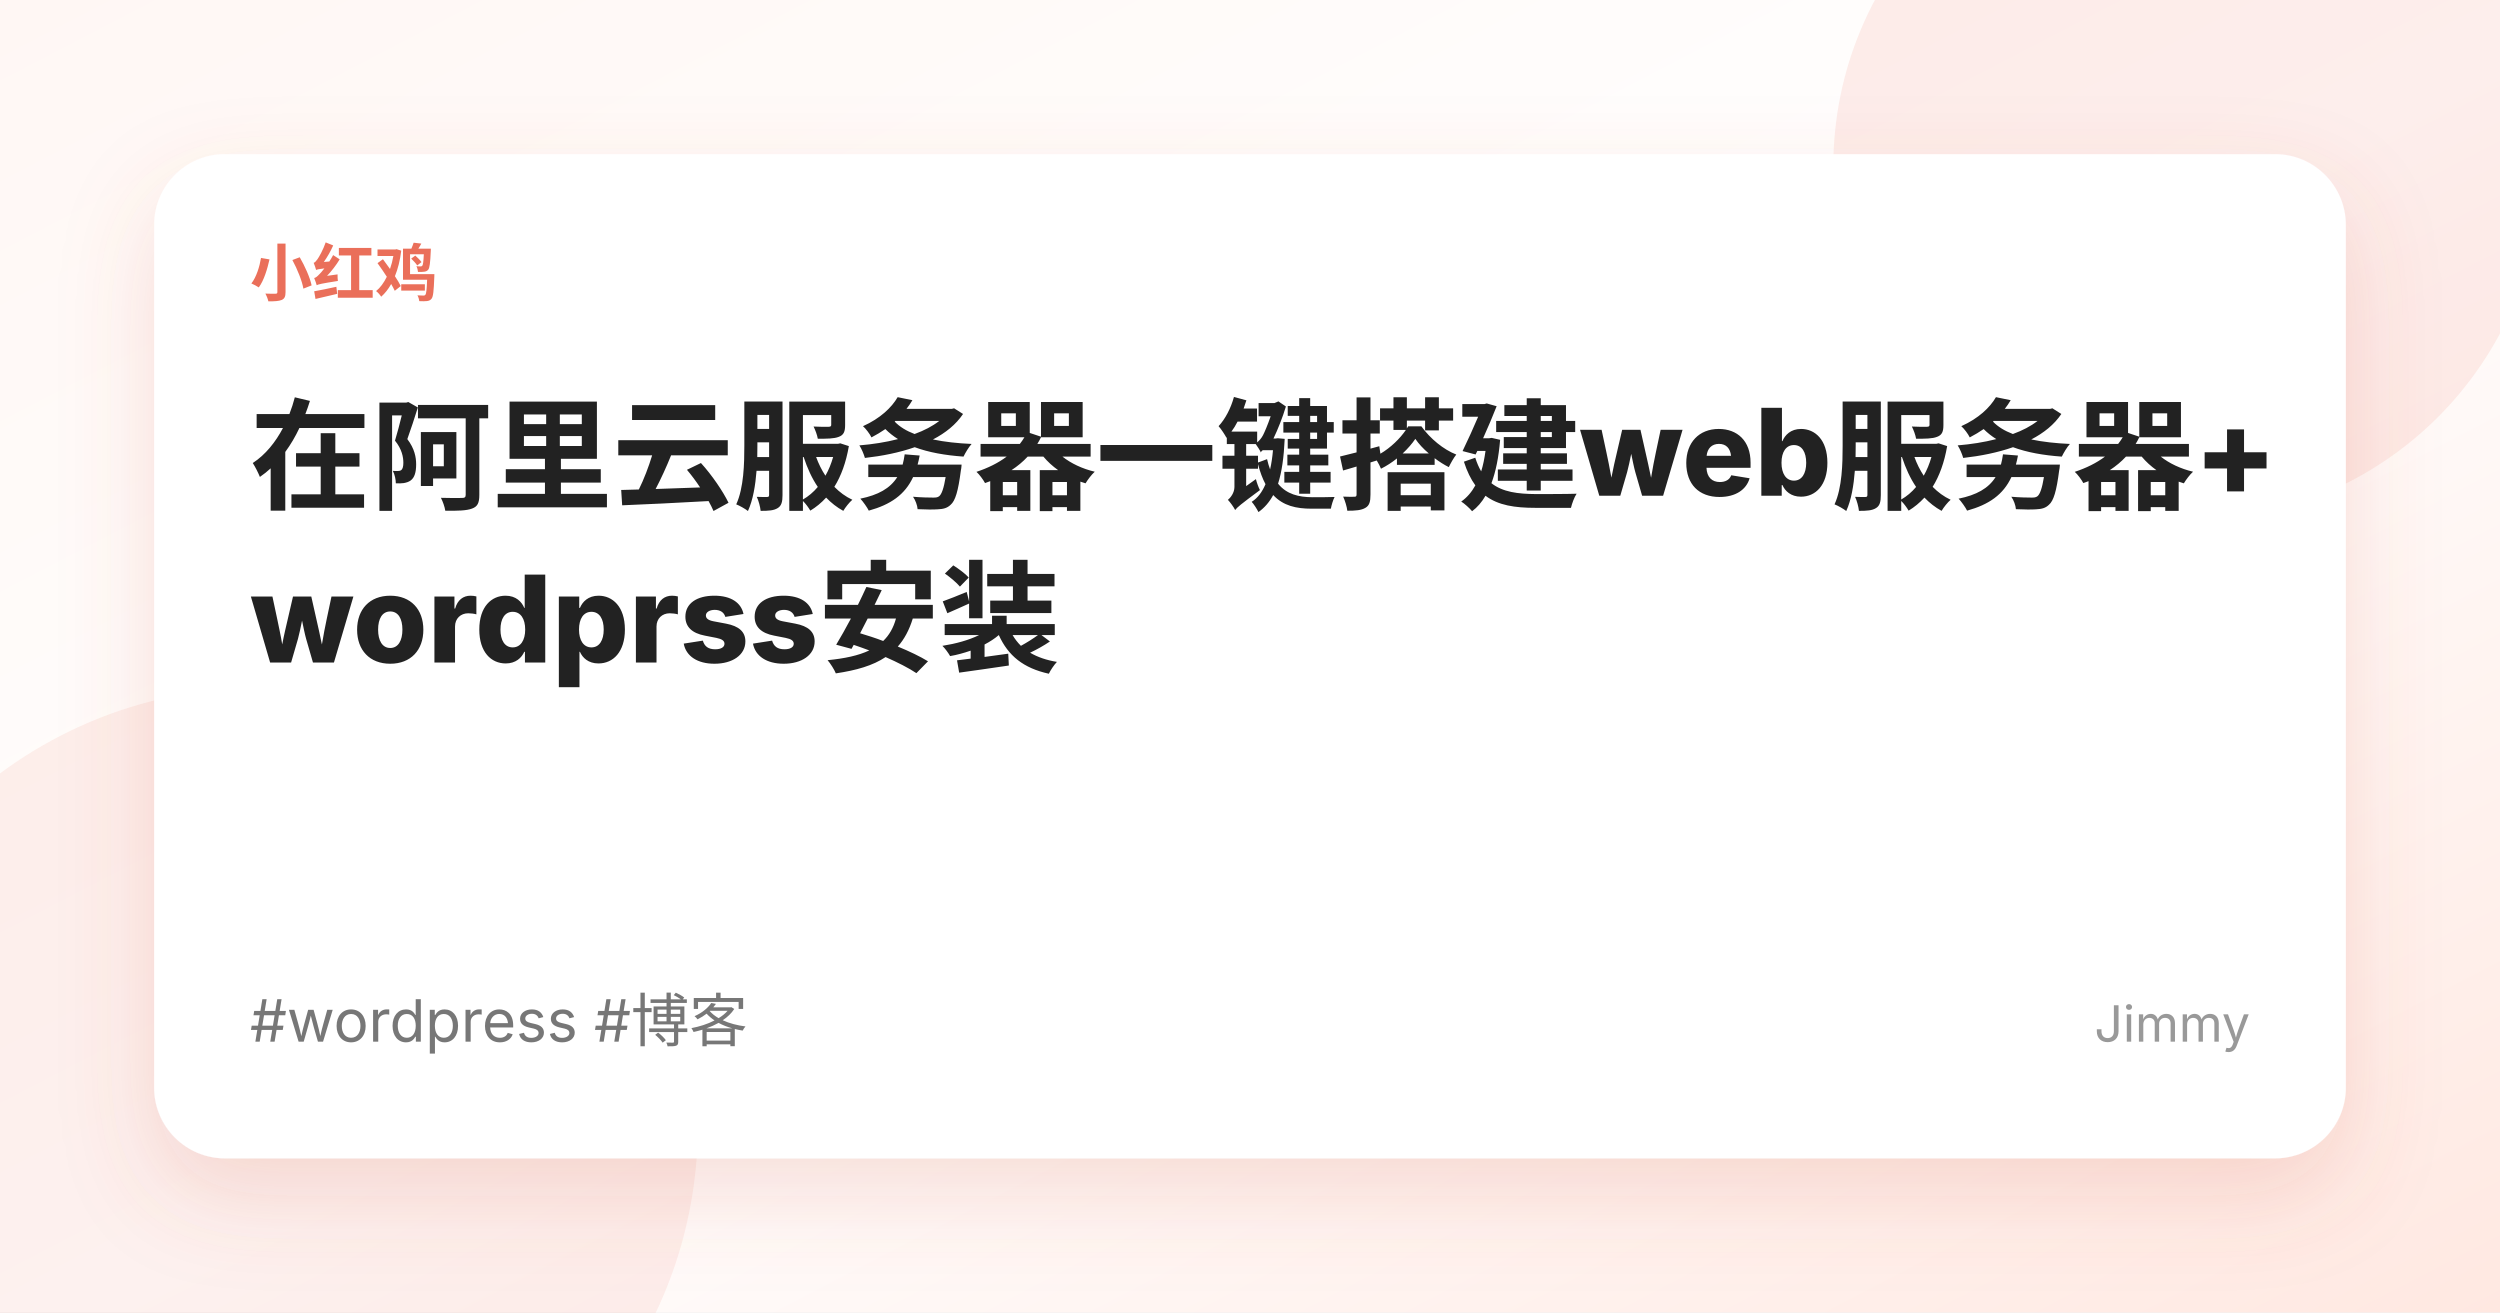
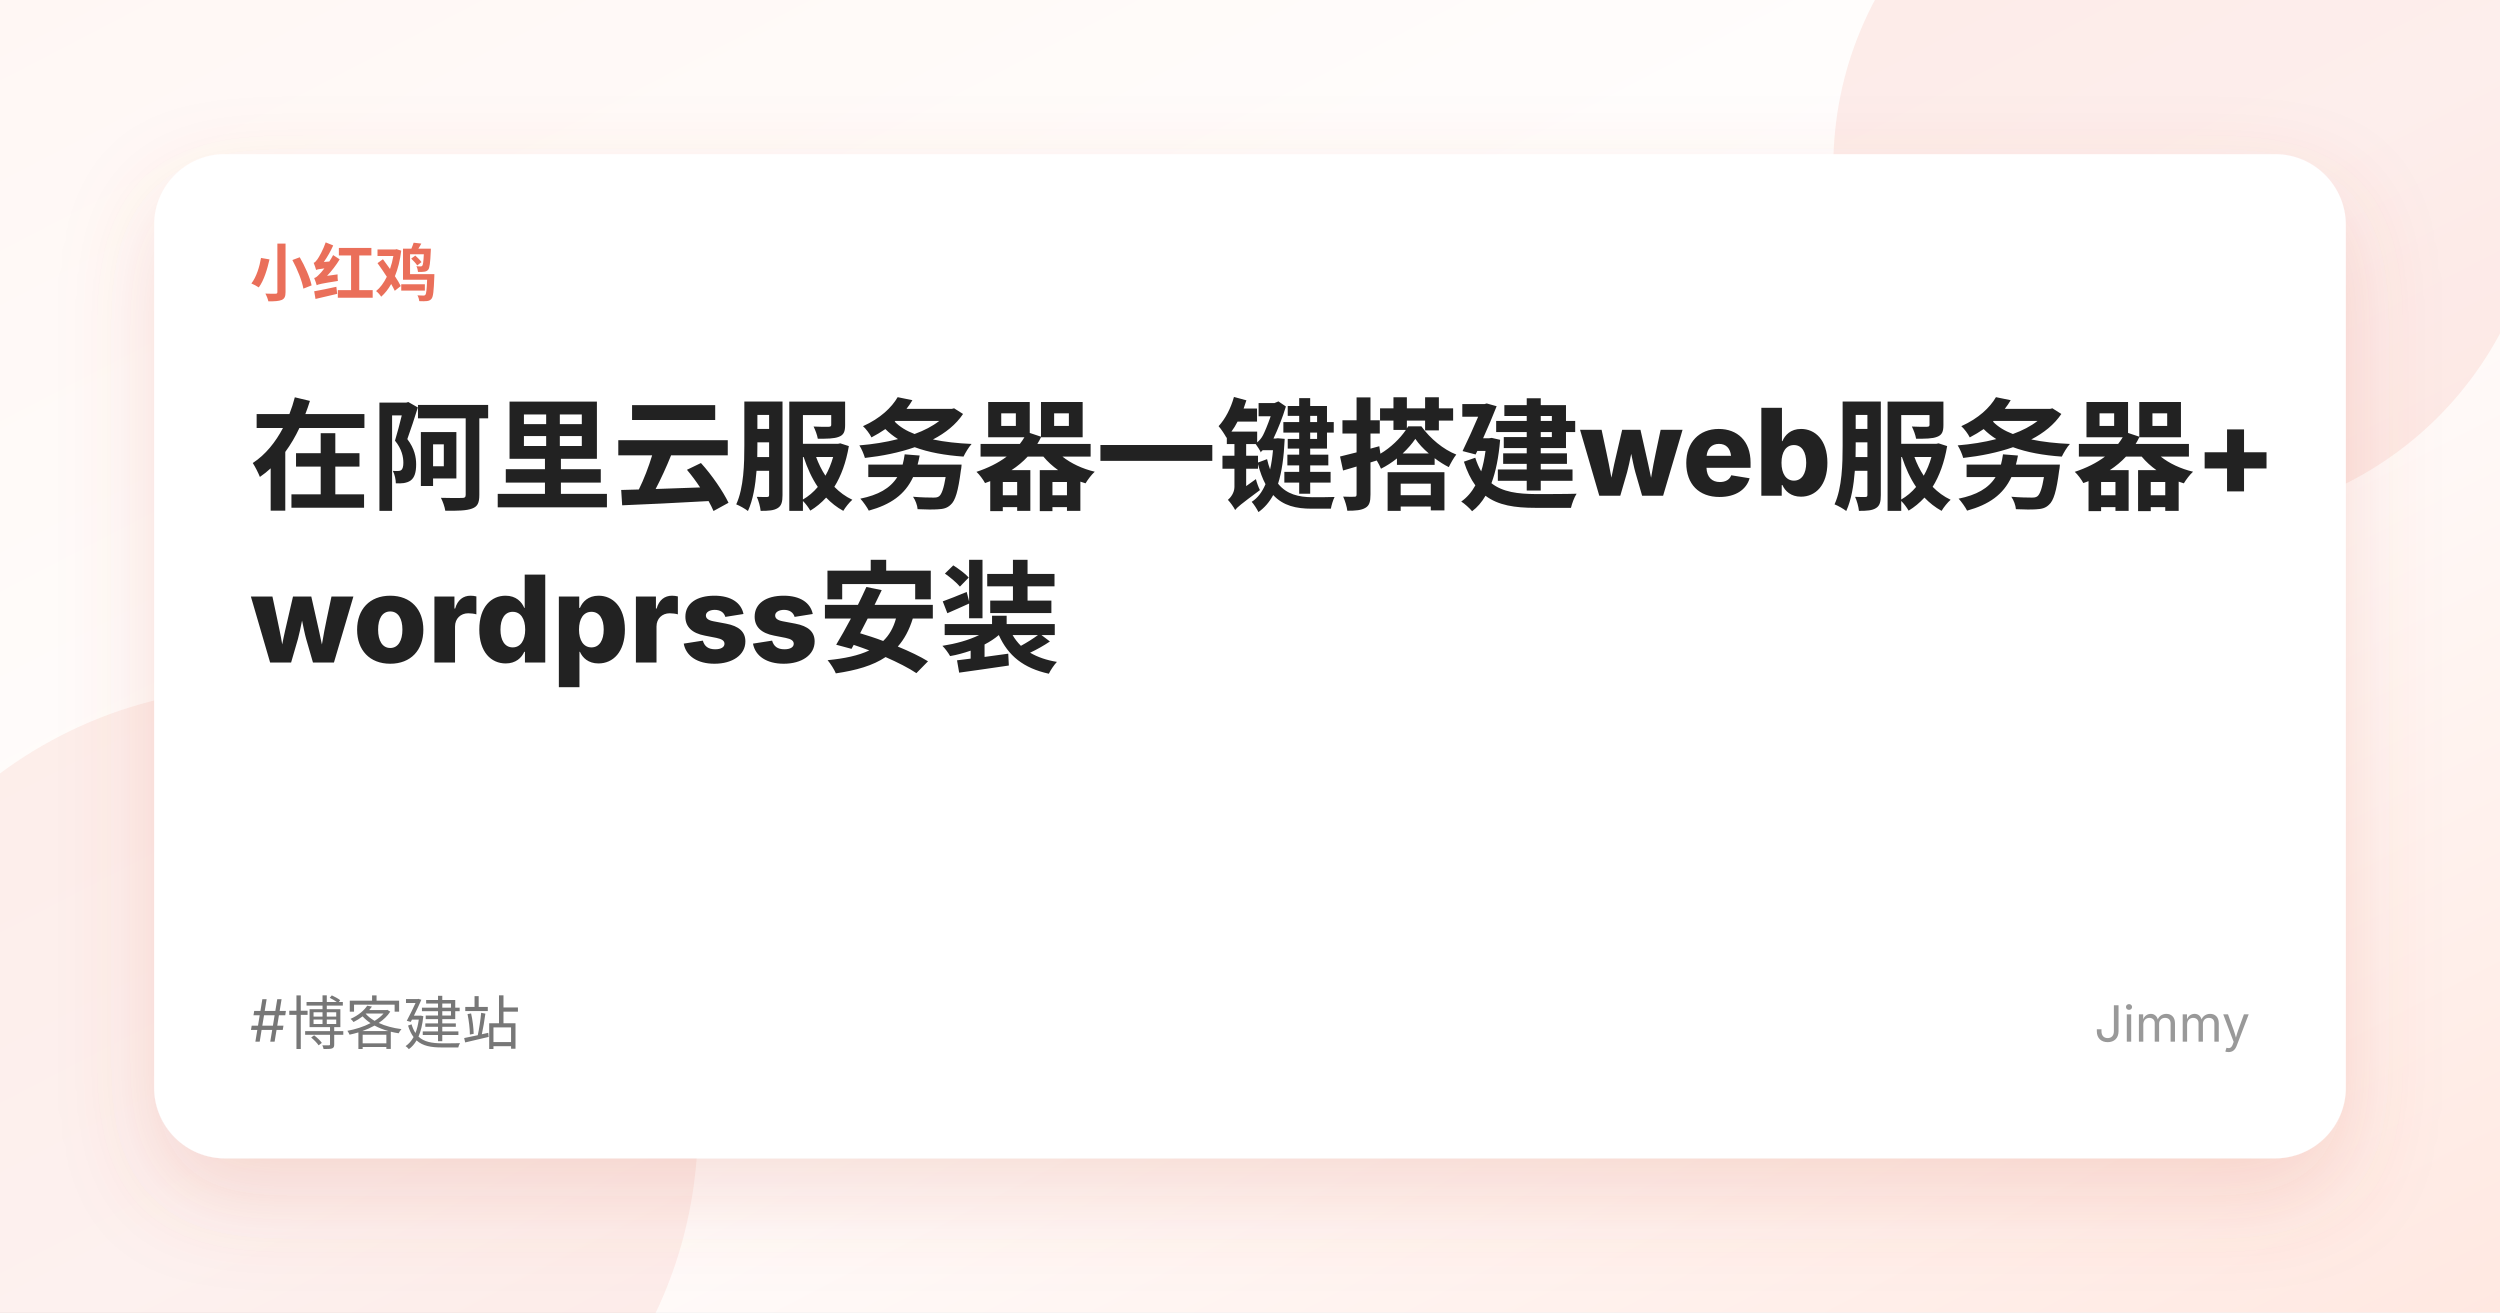
<svg xmlns="http://www.w3.org/2000/svg" width="1200" height="630" viewBox="0 0 1200 630">
  <defs>
    <linearGradient id="bg" x1="0" x2="1" y1="0" y2="1">
      <stop offset="0%" stop-color="#fff7f4" />
      <stop offset="52%" stop-color="#ffffff" />
      <stop offset="100%" stop-color="#ffe8e1" />
    </linearGradient>
    <filter id="shadow" x="-20%" y="-20%" width="140%" height="140%">
      <feDropShadow dx="0" dy="18" stdDeviation="22" flood-color="#d35f4a" flood-opacity="0.18" />
    </filter>
  </defs>
  <rect width="1200" height="630" fill="url(#bg)" />
  <circle cx="1050" cy="80" r="170" fill="#ea6f5a" opacity="0.12" />
  <circle cx="125" cy="540" r="210" fill="#ea6f5a" opacity="0.10" />
  <rect x="74" y="74" width="1052" height="482" rx="34" fill="#fff" filter="url(#shadow)" />
  <text x="120" y="142" fill="#ea6f5a" font-size="30" font-weight="700" font-family="-apple-system,BlinkMacSystemFont,'Segoe UI','Noto Sans SC',sans-serif">小红鸡</text>
  <text x="120" y="240" fill="#222" font-size="58" font-weight="800" font-family="-apple-system,BlinkMacSystemFont,'Segoe UI','Noto Sans SC',sans-serif">在阿里云服务器一键搭建web服务器+</text>
  <text x="120" y="318" fill="#222" font-size="58" font-weight="800" font-family="-apple-system,BlinkMacSystemFont,'Segoe UI','Noto Sans SC',sans-serif">wordprss安装</text>
-   <text x="120" y="500" fill="#777" font-size="28" font-family="-apple-system,BlinkMacSystemFont,'Segoe UI','Noto Sans SC',sans-serif">#wordpress  #博客</text>
+   <text x="120" y="500" fill="#777" font-size="28" font-family="-apple-system,BlinkMacSystemFont,'Segoe UI','Noto Sans SC',sans-serif">#博客建站</text>
  <text x="1080" y="500" text-anchor="end" fill="#999" font-size="24" font-family="-apple-system,BlinkMacSystemFont,'Segoe UI','Noto Sans SC',sans-serif">Jimmy</text>
</svg>
